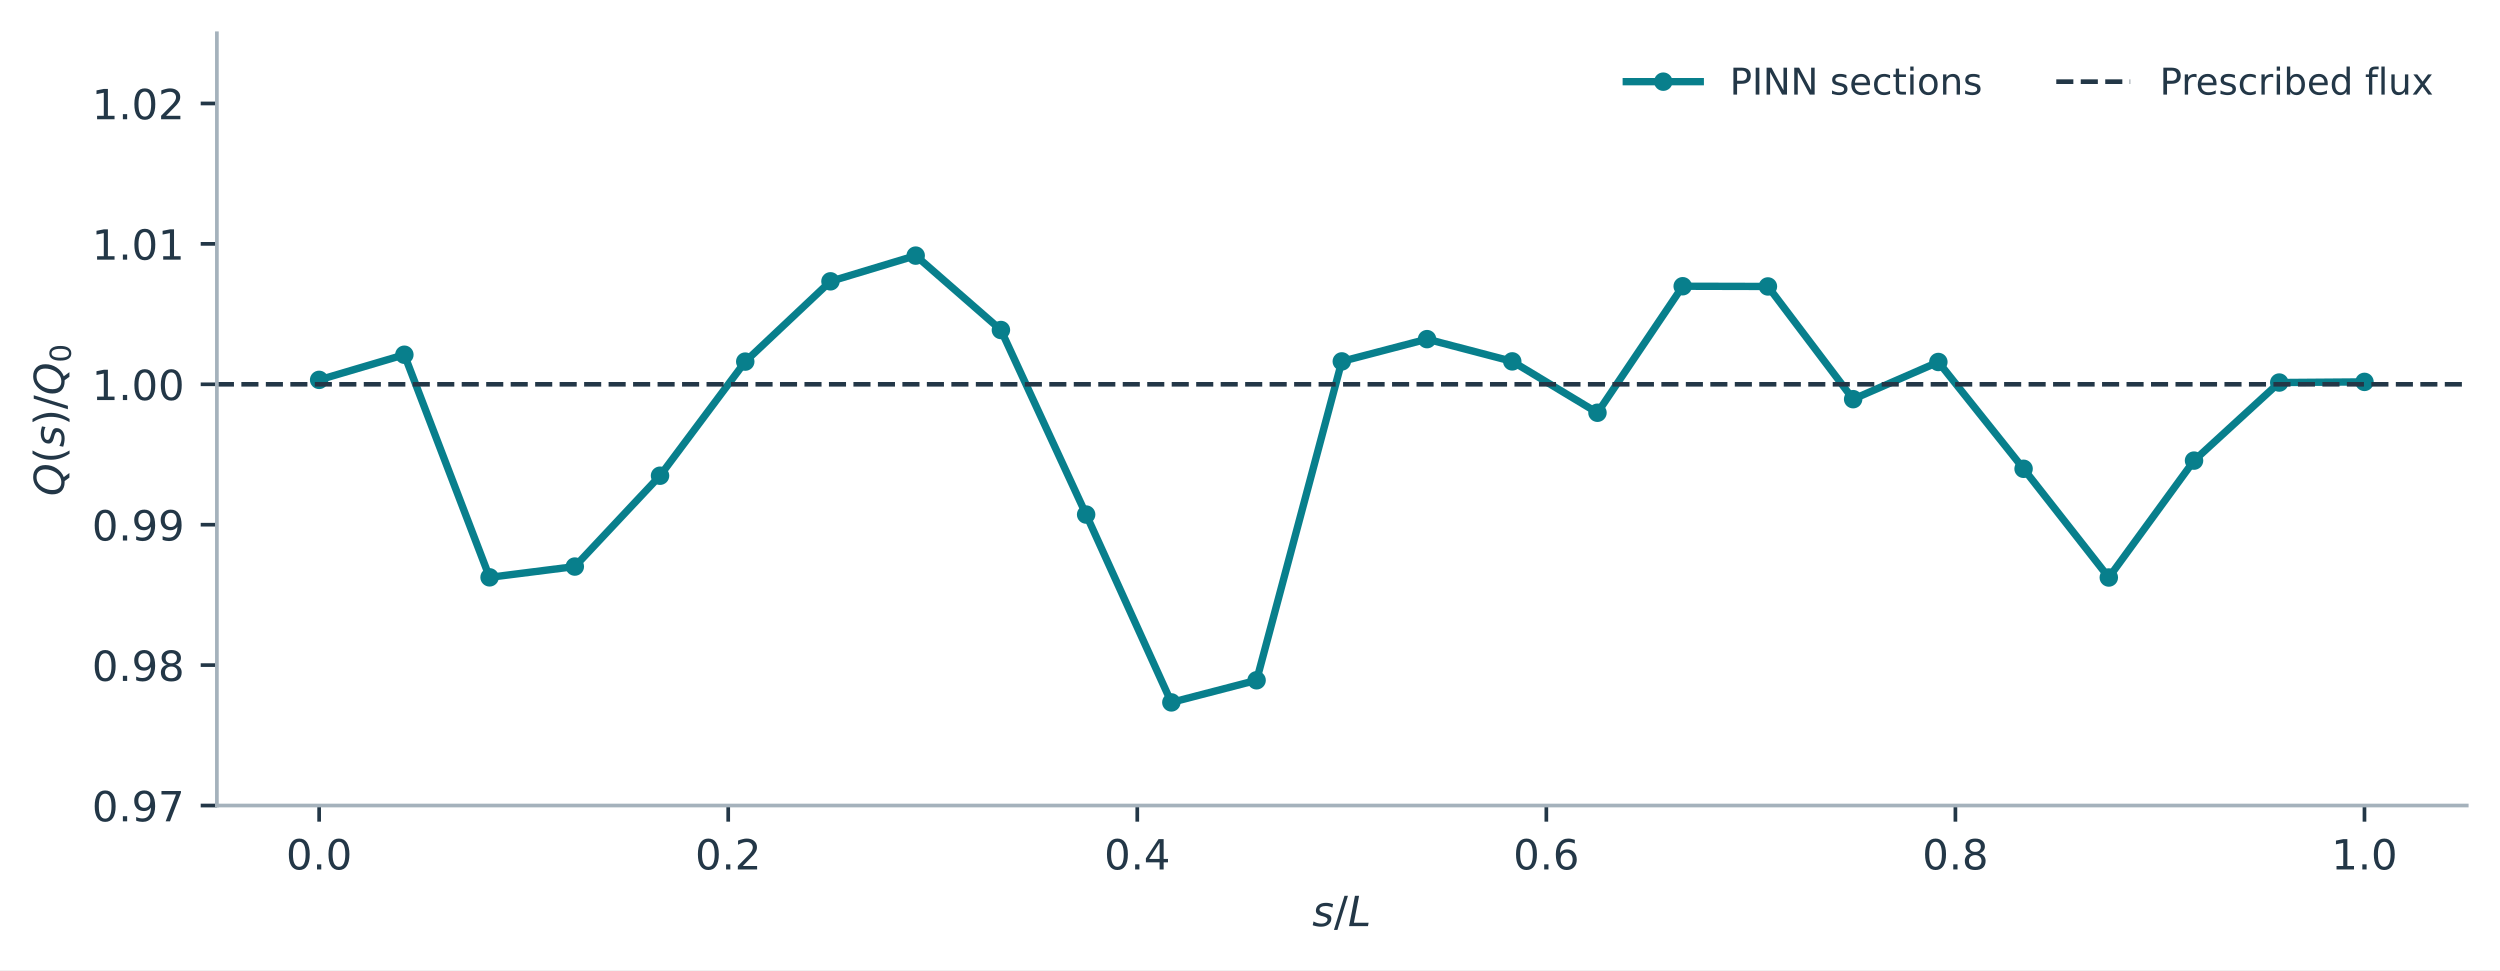
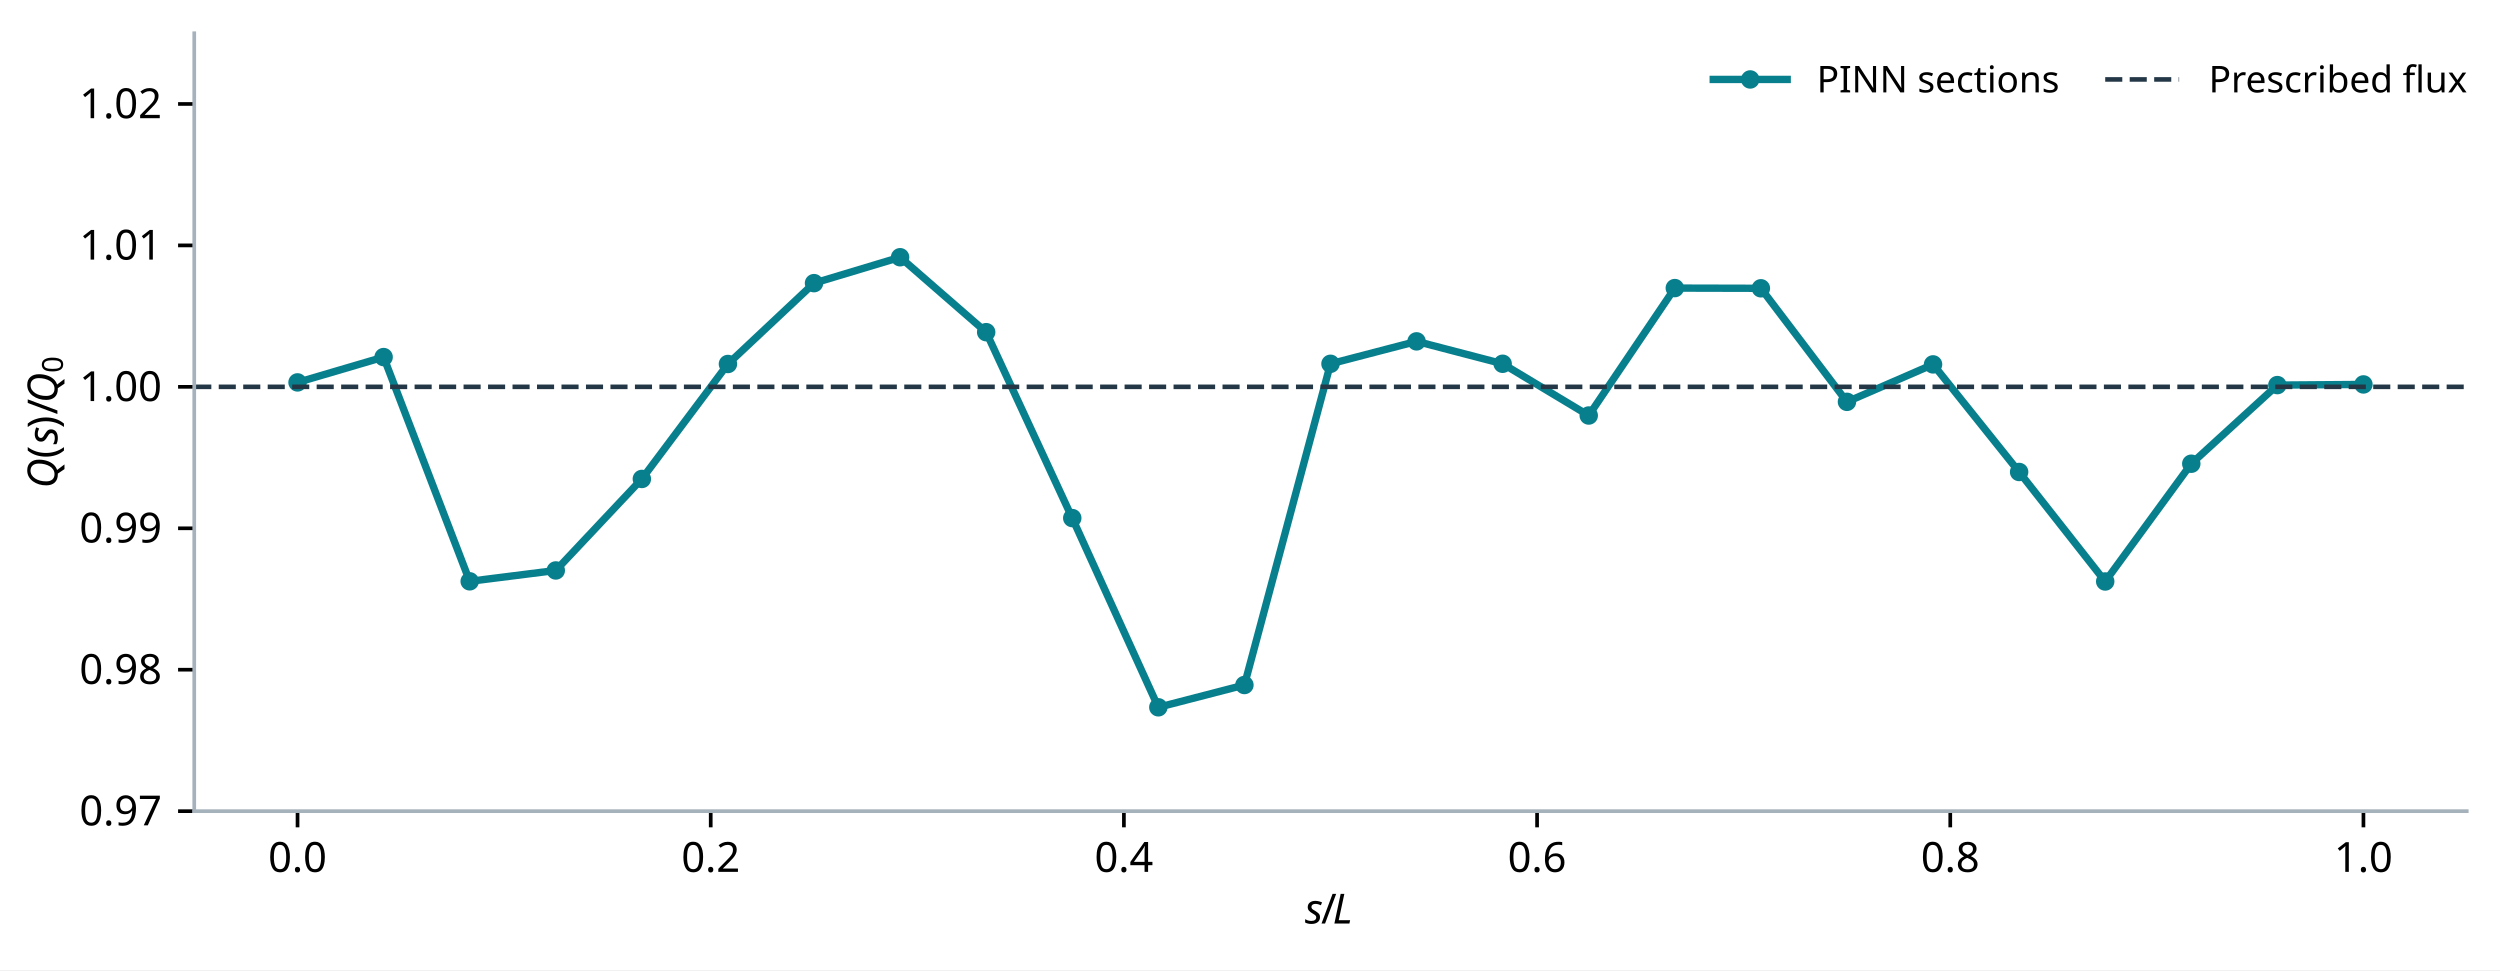
<svg xmlns="http://www.w3.org/2000/svg" xmlns:xlink="http://www.w3.org/1999/xlink" width="541.2pt" height="210pt" viewBox="0 0 541.2 210" version="1.1">
  <defs>
    <style type="text/css">*{stroke-linejoin: round; stroke-linecap: butt}</style>
  </defs>
  <g id="figure_1">
    <g id="patch_1">
-       <path d="M 0 210  L 541.2 210  L 541.2 0  L 0 0  z " style="fill: #ffffff" />
+       <path d="M 0 210 L 541.2 210 L 541.2 0 L 0 0 z " style="fill: #ffffff" />
    </g>
    <g id="axes_1">
      <g id="patch_2">
-         <path d="M 46.949 174.379  L 534 174.379  L 534 7.2  L 46.949 7.2  z " style="fill: #ffffff" />
+         <path d="M 42.05 175.6 L 534 175.6 L 534 7.2 L 42.05 7.2 z " style="fill: #ffffff" />
      </g>
      <g id="matplotlib.axis_1">
        <g id="xtick_1">
          <g id="line2d_1">
            <defs>
-               <path id="m9e94fbc17a" d="M 0 0  L 0 3.5  " style="stroke: #233747; stroke-width: 0.8" />
+               <path id="m2983e7bbf1" d="M 0 0 L 0 3.5 " style="stroke: #000000; stroke-width: 0.8" />
            </defs>
            <g>
-               <use xlink:href="#m9e94fbc17a" x="69.088" y="174.379" style="fill: #233747; stroke: #233747; stroke-width: 0.8" />
+               <use xlink:href="#m2983e7bbf1" x="64.411" y="175.6" style="stroke: #000000; stroke-width: 0.8" />
            </g>
          </g>
          <g id="text_1">
-             <text style="font-size: 9px; font-family: 'DejaVu Sans'; text-anchor: middle; fill: #233747" x="69.088" y="188.217" transform="rotate(-0 69.08802 188.2175)">0.0</text>
+             <text style="font-size: 9px; font-family: 'STIXGeneral'; text-anchor: middle" x="64.411" y="188.746" transform="rotate(-0 64.41134 188.7462)">0.0</text>
          </g>
        </g>
        <g id="xtick_2">
          <g id="line2d_2">
            <g>
-               <use xlink:href="#m9e94fbc17a" x="157.643" y="174.379" style="fill: #233747; stroke: #233747; stroke-width: 0.8" />
+               <use xlink:href="#m2983e7bbf1" x="153.857" y="175.6" style="stroke: #000000; stroke-width: 0.8" />
            </g>
          </g>
          <g id="text_2">
-             <text style="font-size: 9px; font-family: 'DejaVu Sans'; text-anchor: middle; fill: #233747" x="157.643" y="188.217" transform="rotate(-0 157.6426 188.2175)">0.2</text>
+             <text style="font-size: 9px; font-family: 'STIXGeneral'; text-anchor: middle" x="153.857" y="188.746" transform="rotate(-0 153.8567 188.7462)">0.2</text>
          </g>
        </g>
        <g id="xtick_3">
          <g id="line2d_3">
            <g>
-               <use xlink:href="#m9e94fbc17a" x="246.197" y="174.379" style="fill: #233747; stroke: #233747; stroke-width: 0.8" />
+               <use xlink:href="#m2983e7bbf1" x="243.302" y="175.6" style="stroke: #000000; stroke-width: 0.8" />
            </g>
          </g>
          <g id="text_3">
-             <text style="font-size: 9px; font-family: 'DejaVu Sans'; text-anchor: middle; fill: #233747" x="246.197" y="188.217" transform="rotate(-0 246.1972 188.2175)">0.4</text>
+             <text style="font-size: 9px; font-family: 'STIXGeneral'; text-anchor: middle" x="243.302" y="188.746" transform="rotate(-0 243.3021 188.7462)">0.4</text>
          </g>
        </g>
        <g id="xtick_4">
          <g id="line2d_4">
            <g>
-               <use xlink:href="#m9e94fbc17a" x="334.752" y="174.379" style="fill: #233747; stroke: #233747; stroke-width: 0.8" />
+               <use xlink:href="#m2983e7bbf1" x="332.747" y="175.6" style="stroke: #000000; stroke-width: 0.8" />
            </g>
          </g>
          <g id="text_4">
-             <text style="font-size: 9px; font-family: 'DejaVu Sans'; text-anchor: middle; fill: #233747" x="334.752" y="188.217" transform="rotate(-0 334.7517 188.2175)">0.6</text>
+             <text style="font-size: 9px; font-family: 'STIXGeneral'; text-anchor: middle" x="332.747" y="188.746" transform="rotate(-0 332.7474 188.7462)">0.6</text>
          </g>
        </g>
        <g id="xtick_5">
          <g id="line2d_5">
            <g>
-               <use xlink:href="#m9e94fbc17a" x="423.306" y="174.379" style="fill: #233747; stroke: #233747; stroke-width: 0.8" />
+               <use xlink:href="#m2983e7bbf1" x="422.193" y="175.6" style="stroke: #000000; stroke-width: 0.8" />
            </g>
          </g>
          <g id="text_5">
-             <text style="font-size: 9px; font-family: 'DejaVu Sans'; text-anchor: middle; fill: #233747" x="423.306" y="188.217" transform="rotate(-0 423.3063 188.2175)">0.8</text>
+             <text style="font-size: 9px; font-family: 'STIXGeneral'; text-anchor: middle" x="422.193" y="188.746" transform="rotate(-0 422.1928 188.7462)">0.8</text>
          </g>
        </g>
        <g id="xtick_6">
          <g id="line2d_6">
            <g>
-               <use xlink:href="#m9e94fbc17a" x="511.861" y="174.379" style="fill: #233747; stroke: #233747; stroke-width: 0.8" />
+               <use xlink:href="#m2983e7bbf1" x="511.638" y="175.6" style="stroke: #000000; stroke-width: 0.8" />
            </g>
          </g>
          <g id="text_6">
-             <text style="font-size: 9px; font-family: 'DejaVu Sans'; text-anchor: middle; fill: #233747" x="511.861" y="188.217" transform="rotate(-0 511.8609 188.2175)">1.0</text>
+             <text style="font-size: 9px; font-family: 'STIXGeneral'; text-anchor: middle" x="511.638" y="188.746" transform="rotate(-0 511.6382 188.7462)">1.0</text>
          </g>
        </g>
        <g id="text_7">
-           <g style="fill: #233747" transform="translate(284.0844 200.9278)">
+           <g transform="translate(282.4898 200.8462)">
            <text>
-               <tspan x="0" y="-0.438" style="font-style: oblique; font-size: 9px; font-family: 'DejaVu Sans'; fill: #233747">s</tspan>
-               <tspan x="7.721" y="-0.438" style="font-style: oblique; font-size: 9px; font-family: 'DejaVu Sans'; fill: #233747">L</tspan>
-               <tspan x="4.689" y="-0.438" style="font-size: 9px; font-family: 'DejaVu Sans'; fill: #233747">/</tspan>
+               <tspan x="0" y="-0.922" style="font-style: italic; font-size: 9px; font-family: 'STIXGeneral'">s</tspan>
+               <tspan x="6.003" y="-0.922" style="font-style: italic; font-size: 9px; font-family: 'STIXGeneral'">L</tspan>
+               <tspan x="3.501" y="-0.922" style="font-size: 9px; font-family: 'STIXGeneral'">/</tspan>
            </text>
          </g>
        </g>
      </g>
      <g id="matplotlib.axis_2">
        <g id="ytick_1">
          <g id="line2d_7">
            <defs>
-               <path id="md66f039dec" d="M 0 0  L -3.5 0  " style="stroke: #233747; stroke-width: 0.8" />
+               <path id="m1b7079c33e" d="M 0 0 L -3.5 0 " style="stroke: #000000; stroke-width: 0.8" />
            </defs>
            <g>
-               <use xlink:href="#md66f039dec" x="46.949" y="174.379" style="fill: #233747; stroke: #233747; stroke-width: 0.8" />
+               <use xlink:href="#m1b7079c33e" x="42.05" y="175.6" style="stroke: #000000; stroke-width: 0.8" />
            </g>
          </g>
          <g id="text_8">
-             <text style="font-size: 9px; font-family: 'DejaVu Sans'; text-anchor: end; fill: #233747" x="39.949" y="177.798" transform="rotate(-0 39.94938 177.7982)">0.97</text>
+             <text style="font-size: 9px; font-family: 'STIXGeneral'; text-anchor: end" x="35.05" y="178.673" transform="rotate(-0 35.05 178.6729)">0.97</text>
          </g>
        </g>
        <g id="ytick_2">
          <g id="line2d_8">
            <g>
-               <use xlink:href="#md66f039dec" x="46.949" y="143.983" style="fill: #233747; stroke: #233747; stroke-width: 0.8" />
+               <use xlink:href="#m1b7079c33e" x="42.05" y="144.981" style="stroke: #000000; stroke-width: 0.8" />
            </g>
          </g>
          <g id="text_9">
-             <text style="font-size: 9px; font-family: 'DejaVu Sans'; text-anchor: end; fill: #233747" x="39.949" y="147.402" transform="rotate(-0 39.94938 147.402)">0.98</text>
+             <text style="font-size: 9px; font-family: 'STIXGeneral'; text-anchor: end" x="35.05" y="148.055" transform="rotate(-0 35.05 148.0548)">0.98</text>
          </g>
        </g>
        <g id="ytick_3">
          <g id="line2d_9">
            <g>
-               <use xlink:href="#md66f039dec" x="46.949" y="113.587" style="fill: #233747; stroke: #233747; stroke-width: 0.8" />
+               <use xlink:href="#m1b7079c33e" x="42.05" y="114.363" style="stroke: #000000; stroke-width: 0.8" />
            </g>
          </g>
          <g id="text_10">
-             <text style="font-size: 9px; font-family: 'DejaVu Sans'; text-anchor: end; fill: #233747" x="39.949" y="117.006" transform="rotate(-0 39.94938 117.0059)">0.99</text>
+             <text style="font-size: 9px; font-family: 'STIXGeneral'; text-anchor: end" x="35.05" y="117.437" transform="rotate(-0 35.05 117.4367)">0.99</text>
          </g>
        </g>
        <g id="ytick_4">
          <g id="line2d_10">
            <g>
-               <use xlink:href="#md66f039dec" x="46.949" y="83.19" style="fill: #233747; stroke: #233747; stroke-width: 0.8" />
+               <use xlink:href="#m1b7079c33e" x="42.05" y="83.745" style="stroke: #000000; stroke-width: 0.8" />
            </g>
          </g>
          <g id="text_11">
-             <text style="font-size: 9px; font-family: 'DejaVu Sans'; text-anchor: end; fill: #233747" x="39.949" y="86.61" transform="rotate(-0 39.94938 86.6097)">1.00</text>
+             <text style="font-size: 9px; font-family: 'STIXGeneral'; text-anchor: end" x="35.05" y="86.819" transform="rotate(-0 35.05 86.8186)">1.00</text>
          </g>
        </g>
        <g id="ytick_5">
          <g id="line2d_11">
            <g>
-               <use xlink:href="#md66f039dec" x="46.949" y="52.794" style="fill: #233747; stroke: #233747; stroke-width: 0.8" />
+               <use xlink:href="#m1b7079c33e" x="42.05" y="53.127" style="stroke: #000000; stroke-width: 0.8" />
            </g>
          </g>
          <g id="text_12">
-             <text style="font-size: 9px; font-family: 'DejaVu Sans'; text-anchor: end; fill: #233747" x="39.949" y="56.214" transform="rotate(-0 39.94938 56.21354)">1.01</text>
+             <text style="font-size: 9px; font-family: 'STIXGeneral'; text-anchor: end" x="35.05" y="56.201" transform="rotate(-0 35.05 56.2005)">1.01</text>
          </g>
        </g>
        <g id="ytick_6">
          <g id="line2d_12">
            <g>
-               <use xlink:href="#md66f039dec" x="46.949" y="22.398" style="fill: #233747; stroke: #233747; stroke-width: 0.8" />
+               <use xlink:href="#m1b7079c33e" x="42.05" y="22.509" style="stroke: #000000; stroke-width: 0.8" />
            </g>
          </g>
          <g id="text_13">
-             <text style="font-size: 9px; font-family: 'DejaVu Sans'; text-anchor: end; fill: #233747" x="39.949" y="25.817" transform="rotate(-0 39.94938 25.81738)">1.02</text>
+             <text style="font-size: 9px; font-family: 'STIXGeneral'; text-anchor: end" x="35.05" y="25.582" transform="rotate(-0 35.05 25.58241)">1.02</text>
          </g>
        </g>
        <g id="text_14">
-           <g style="fill: #233747" transform="translate(14.03859 107.3944) rotate(-90)">
+           <g transform="translate(13.34672 105.7098) rotate(-90)">
            <text>
-               <tspan x="0" y="-0.172" style="font-style: oblique; font-size: 9px; font-family: 'DejaVu Sans'; fill: #233747">Q</tspan>
-               <tspan x="10.595" y="-0.172" style="font-style: oblique; font-size: 9px; font-family: 'DejaVu Sans'; fill: #233747">s</tspan>
-               <tspan x="21.828" y="-0.172" style="font-style: oblique; font-size: 9px; font-family: 'DejaVu Sans'; fill: #233747">Q</tspan>
-               <tspan x="7.084" y="-0.172" style="font-size: 9px; font-family: 'DejaVu Sans'; fill: #233747">(</tspan>
-               <tspan x="15.284" y="-0.172" style="font-size: 9px; font-family: 'DejaVu Sans'; fill: #233747">)</tspan>
-               <tspan x="18.795" y="-0.172" style="font-size: 9px; font-family: 'DejaVu Sans'; fill: #233747">/</tspan>
-               <tspan x="28.912" y="1.305" style="font-size: 6.3px; font-family: 'DejaVu Sans'; fill: #233747">0</tspan>
+               <tspan x="0" y="-0.922" style="font-style: italic; font-size: 9px; font-family: 'STIXGeneral'">Q</tspan>
+               <tspan x="9.495" y="-0.922" style="font-style: italic; font-size: 9px; font-family: 'STIXGeneral'">s</tspan>
+               <tspan x="18.495" y="-0.922" style="font-style: italic; font-size: 9px; font-family: 'STIXGeneral'">Q</tspan>
+               <tspan x="6.498" y="-0.922" style="font-size: 9px; font-family: 'STIXGeneral'">(</tspan>
+               <tspan x="12.996" y="-0.922" style="font-size: 9px; font-family: 'STIXGeneral'">)</tspan>
+               <tspan x="15.993" y="-0.922" style="font-size: 9px; font-family: 'STIXGeneral'">/</tspan>
+               <tspan x="24.993" y="0.269" style="font-size: 6.3px; font-family: 'STIXGeneral'">0</tspan>
            </text>
          </g>
        </g>
      </g>
      <g id="line2d_13">
-         <path d="M 69.088 82.235  L 87.537 76.793  L 105.986 124.983  L 124.435 122.649  L 142.883 102.984  L 161.332 78.28  L 179.781 60.903  L 198.23 55.336  L 216.679 71.44  L 235.128 111.392  L 253.577 152.058  L 272.026 147.269  L 290.474 78.238  L 308.923 73.416  L 327.372 78.233  L 345.821 89.351  L 364.27 61.965  L 382.719 62.011  L 401.168 86.413  L 419.617 78.364  L 438.065 101.485  L 456.514 125.018  L 474.963 99.713  L 493.412 82.813  L 511.861 82.671  " clip-path="url(#p45043fadd0)" style="fill: none; stroke: #087f8c; stroke-width: 1.6; stroke-linecap: square" />
+         <path d="M 64.411 82.783 L 83.046 77.301 L 101.68 125.843 L 120.315 123.492 L 138.949 103.684 L 157.584 78.799 L 176.218 61.295 L 194.853 55.687 L 213.487 71.909 L 232.121 112.153 L 250.756 153.116 L 269.39 148.291 L 288.025 78.757 L 306.659 73.899 L 325.294 78.751 L 343.928 89.95 L 362.563 62.365 L 381.197 62.411 L 399.831 86.991 L 418.466 78.884 L 437.1 102.174 L 455.735 125.878 L 474.369 100.388 L 493.004 83.365 L 511.638 83.222 " clip-path="url(#p4df79ee7a8)" style="fill: none; stroke: #087f8c; stroke-width: 1.6; stroke-linecap: square" />
        <defs>
-           <path id="m048692f192" d="M 0 1.5  C 0.398 1.5 0.779 1.342 1.061 1.061  C 1.342 0.779 1.5 0.398 1.5 0  C 1.5 -0.398 1.342 -0.779 1.061 -1.061  C 0.779 -1.342 0.398 -1.5 0 -1.5  C -0.398 -1.5 -0.779 -1.342 -1.061 -1.061  C -1.342 -0.779 -1.5 -0.398 -1.5 0  C -1.5 0.398 -1.342 0.779 -1.061 1.061  C -0.779 1.342 -0.398 1.5 0 1.5  z " style="stroke: #087f8c" />
+           <path id="m91af0927bf" d="M 0 1.5 C 0.398 1.5 0.779 1.342 1.061 1.061 C 1.342 0.779 1.5 0.398 1.5 0 C 1.5 -0.398 1.342 -0.779 1.061 -1.061 C 0.779 -1.342 0.398 -1.5 0 -1.5 C -0.398 -1.5 -0.779 -1.342 -1.061 -1.061 C -1.342 -0.779 -1.5 -0.398 -1.5 0 C -1.5 0.398 -1.342 0.779 -1.061 1.061 C -0.779 1.342 -0.398 1.5 0 1.5 z " style="stroke: #087f8c" />
        </defs>
-         <g clip-path="url(#p45043fadd0)">
-           <use xlink:href="#m048692f192" x="69.088" y="82.235" style="fill: #087f8c; stroke: #087f8c" />
-           <use xlink:href="#m048692f192" x="87.537" y="76.793" style="fill: #087f8c; stroke: #087f8c" />
-           <use xlink:href="#m048692f192" x="105.986" y="124.983" style="fill: #087f8c; stroke: #087f8c" />
-           <use xlink:href="#m048692f192" x="124.435" y="122.649" style="fill: #087f8c; stroke: #087f8c" />
-           <use xlink:href="#m048692f192" x="142.883" y="102.984" style="fill: #087f8c; stroke: #087f8c" />
-           <use xlink:href="#m048692f192" x="161.332" y="78.28" style="fill: #087f8c; stroke: #087f8c" />
-           <use xlink:href="#m048692f192" x="179.781" y="60.903" style="fill: #087f8c; stroke: #087f8c" />
-           <use xlink:href="#m048692f192" x="198.23" y="55.336" style="fill: #087f8c; stroke: #087f8c" />
-           <use xlink:href="#m048692f192" x="216.679" y="71.44" style="fill: #087f8c; stroke: #087f8c" />
-           <use xlink:href="#m048692f192" x="235.128" y="111.392" style="fill: #087f8c; stroke: #087f8c" />
-           <use xlink:href="#m048692f192" x="253.577" y="152.058" style="fill: #087f8c; stroke: #087f8c" />
-           <use xlink:href="#m048692f192" x="272.026" y="147.269" style="fill: #087f8c; stroke: #087f8c" />
-           <use xlink:href="#m048692f192" x="290.474" y="78.238" style="fill: #087f8c; stroke: #087f8c" />
-           <use xlink:href="#m048692f192" x="308.923" y="73.416" style="fill: #087f8c; stroke: #087f8c" />
-           <use xlink:href="#m048692f192" x="327.372" y="78.233" style="fill: #087f8c; stroke: #087f8c" />
-           <use xlink:href="#m048692f192" x="345.821" y="89.351" style="fill: #087f8c; stroke: #087f8c" />
-           <use xlink:href="#m048692f192" x="364.27" y="61.965" style="fill: #087f8c; stroke: #087f8c" />
-           <use xlink:href="#m048692f192" x="382.719" y="62.011" style="fill: #087f8c; stroke: #087f8c" />
-           <use xlink:href="#m048692f192" x="401.168" y="86.413" style="fill: #087f8c; stroke: #087f8c" />
-           <use xlink:href="#m048692f192" x="419.617" y="78.364" style="fill: #087f8c; stroke: #087f8c" />
-           <use xlink:href="#m048692f192" x="438.065" y="101.485" style="fill: #087f8c; stroke: #087f8c" />
-           <use xlink:href="#m048692f192" x="456.514" y="125.018" style="fill: #087f8c; stroke: #087f8c" />
-           <use xlink:href="#m048692f192" x="474.963" y="99.713" style="fill: #087f8c; stroke: #087f8c" />
-           <use xlink:href="#m048692f192" x="493.412" y="82.813" style="fill: #087f8c; stroke: #087f8c" />
-           <use xlink:href="#m048692f192" x="511.861" y="82.671" style="fill: #087f8c; stroke: #087f8c" />
+         <g clip-path="url(#p4df79ee7a8)">
+           <use xlink:href="#m91af0927bf" x="64.411" y="82.783" style="fill: #087f8c; stroke: #087f8c" />
+           <use xlink:href="#m91af0927bf" x="83.046" y="77.301" style="fill: #087f8c; stroke: #087f8c" />
+           <use xlink:href="#m91af0927bf" x="101.68" y="125.843" style="fill: #087f8c; stroke: #087f8c" />
+           <use xlink:href="#m91af0927bf" x="120.315" y="123.492" style="fill: #087f8c; stroke: #087f8c" />
+           <use xlink:href="#m91af0927bf" x="138.949" y="103.684" style="fill: #087f8c; stroke: #087f8c" />
+           <use xlink:href="#m91af0927bf" x="157.584" y="78.799" style="fill: #087f8c; stroke: #087f8c" />
+           <use xlink:href="#m91af0927bf" x="176.218" y="61.295" style="fill: #087f8c; stroke: #087f8c" />
+           <use xlink:href="#m91af0927bf" x="194.853" y="55.687" style="fill: #087f8c; stroke: #087f8c" />
+           <use xlink:href="#m91af0927bf" x="213.487" y="71.909" style="fill: #087f8c; stroke: #087f8c" />
+           <use xlink:href="#m91af0927bf" x="232.121" y="112.153" style="fill: #087f8c; stroke: #087f8c" />
+           <use xlink:href="#m91af0927bf" x="250.756" y="153.116" style="fill: #087f8c; stroke: #087f8c" />
+           <use xlink:href="#m91af0927bf" x="269.39" y="148.291" style="fill: #087f8c; stroke: #087f8c" />
+           <use xlink:href="#m91af0927bf" x="288.025" y="78.757" style="fill: #087f8c; stroke: #087f8c" />
+           <use xlink:href="#m91af0927bf" x="306.659" y="73.899" style="fill: #087f8c; stroke: #087f8c" />
+           <use xlink:href="#m91af0927bf" x="325.294" y="78.751" style="fill: #087f8c; stroke: #087f8c" />
+           <use xlink:href="#m91af0927bf" x="343.928" y="89.95" style="fill: #087f8c; stroke: #087f8c" />
+           <use xlink:href="#m91af0927bf" x="362.563" y="62.365" style="fill: #087f8c; stroke: #087f8c" />
+           <use xlink:href="#m91af0927bf" x="381.197" y="62.411" style="fill: #087f8c; stroke: #087f8c" />
+           <use xlink:href="#m91af0927bf" x="399.831" y="86.991" style="fill: #087f8c; stroke: #087f8c" />
+           <use xlink:href="#m91af0927bf" x="418.466" y="78.884" style="fill: #087f8c; stroke: #087f8c" />
+           <use xlink:href="#m91af0927bf" x="437.1" y="102.174" style="fill: #087f8c; stroke: #087f8c" />
+           <use xlink:href="#m91af0927bf" x="455.735" y="125.878" style="fill: #087f8c; stroke: #087f8c" />
+           <use xlink:href="#m91af0927bf" x="474.369" y="100.388" style="fill: #087f8c; stroke: #087f8c" />
+           <use xlink:href="#m91af0927bf" x="493.004" y="83.365" style="fill: #087f8c; stroke: #087f8c" />
+           <use xlink:href="#m91af0927bf" x="511.638" y="83.222" style="fill: #087f8c; stroke: #087f8c" />
        </g>
      </g>
      <g id="line2d_14">
-         <path d="M 46.949 83.19  L 534 83.19  " clip-path="url(#p45043fadd0)" style="fill: none; stroke-dasharray: 3.7,1.6; stroke-dashoffset: 0; stroke: #233747" />
+         <path d="M 42.05 83.745 L 534 83.745 " clip-path="url(#p4df79ee7a8)" style="fill: none; stroke-dasharray: 3.7,1.6; stroke-dashoffset: 0; stroke: #233747" />
      </g>
      <g id="patch_3">
-         <path d="M 46.949 174.379  L 46.949 7.2  " style="fill: none; stroke: #a5b2bc; stroke-width: 0.8; stroke-linejoin: miter; stroke-linecap: square" />
+         <path d="M 42.05 175.6 L 42.05 7.2 " style="fill: none; stroke: #a5b2bc; stroke-width: 0.8; stroke-linejoin: miter; stroke-linecap: square" />
      </g>
      <g id="patch_4">
-         <path d="M 46.949 174.379  L 534 174.379  " style="fill: none; stroke: #a5b2bc; stroke-width: 0.8; stroke-linejoin: miter; stroke-linecap: square" />
+         <path d="M 42.05 175.6 L 534 175.6 " style="fill: none; stroke: #a5b2bc; stroke-width: 0.8; stroke-linejoin: miter; stroke-linecap: square" />
      </g>
      <g id="legend_1">
        <g id="line2d_15">
-           <path d="M 352.065 17.679  L 360.065 17.679  L 368.065 17.679  " style="fill: none; stroke: #087f8c; stroke-width: 1.6; stroke-linecap: square" />
+           <path d="M 370.885 17.2 L 378.885 17.2 L 386.885 17.2 " style="fill: none; stroke: #087f8c; stroke-width: 1.6; stroke-linecap: square" />
          <g>
-             <use xlink:href="#m048692f192" x="360.065" y="17.679" style="fill: #087f8c; stroke: #087f8c" />
+             <use xlink:href="#m91af0927bf" x="378.885" y="17.2" style="fill: #087f8c; stroke: #087f8c" />
          </g>
        </g>
        <g id="text_15">
-           <text style="font-size: 8px; font-family: 'DejaVu Sans'; text-anchor: start; fill: #233747" x="374.465" y="20.479" transform="rotate(-0 374.4645 20.47875)">PINN sections</text>
+           <text style="font-size: 8px; font-family: 'STIXGeneral'; text-anchor: start" x="393.285" y="20" transform="rotate(-0 393.2845 20)">PINN sections</text>
        </g>
        <g id="line2d_16">
-           <path d="M 445.141 17.679  L 453.141 17.679  L 461.141 17.679  " style="fill: none; stroke-dasharray: 3.7,1.6; stroke-dashoffset: 0; stroke: #233747" />
+           <path d="M 455.735 17.2 L 463.735 17.2 L 471.735 17.2 " style="fill: none; stroke-dasharray: 3.7,1.6; stroke-dashoffset: 0; stroke: #233747" />
        </g>
        <g id="text_16">
-           <text style="font-size: 8px; font-family: 'DejaVu Sans'; text-anchor: start; fill: #233747" x="467.541" y="20.479" transform="rotate(-0 467.5408 20.47875)">Prescribed flux</text>
+           <text style="font-size: 8px; font-family: 'STIXGeneral'; text-anchor: start" x="478.135" y="20" transform="rotate(-0 478.1345 20)">Prescribed flux</text>
        </g>
      </g>
    </g>
  </g>
  <defs>
-     <clipPath id="p45043fadd0">
-       <rect x="46.949" y="7.2" width="487.05" height="167.179" />
+     <clipPath id="p4df79ee7a8">
+       <rect x="42.05" y="7.2" width="491.95" height="168.4" />
    </clipPath>
  </defs>
</svg>
